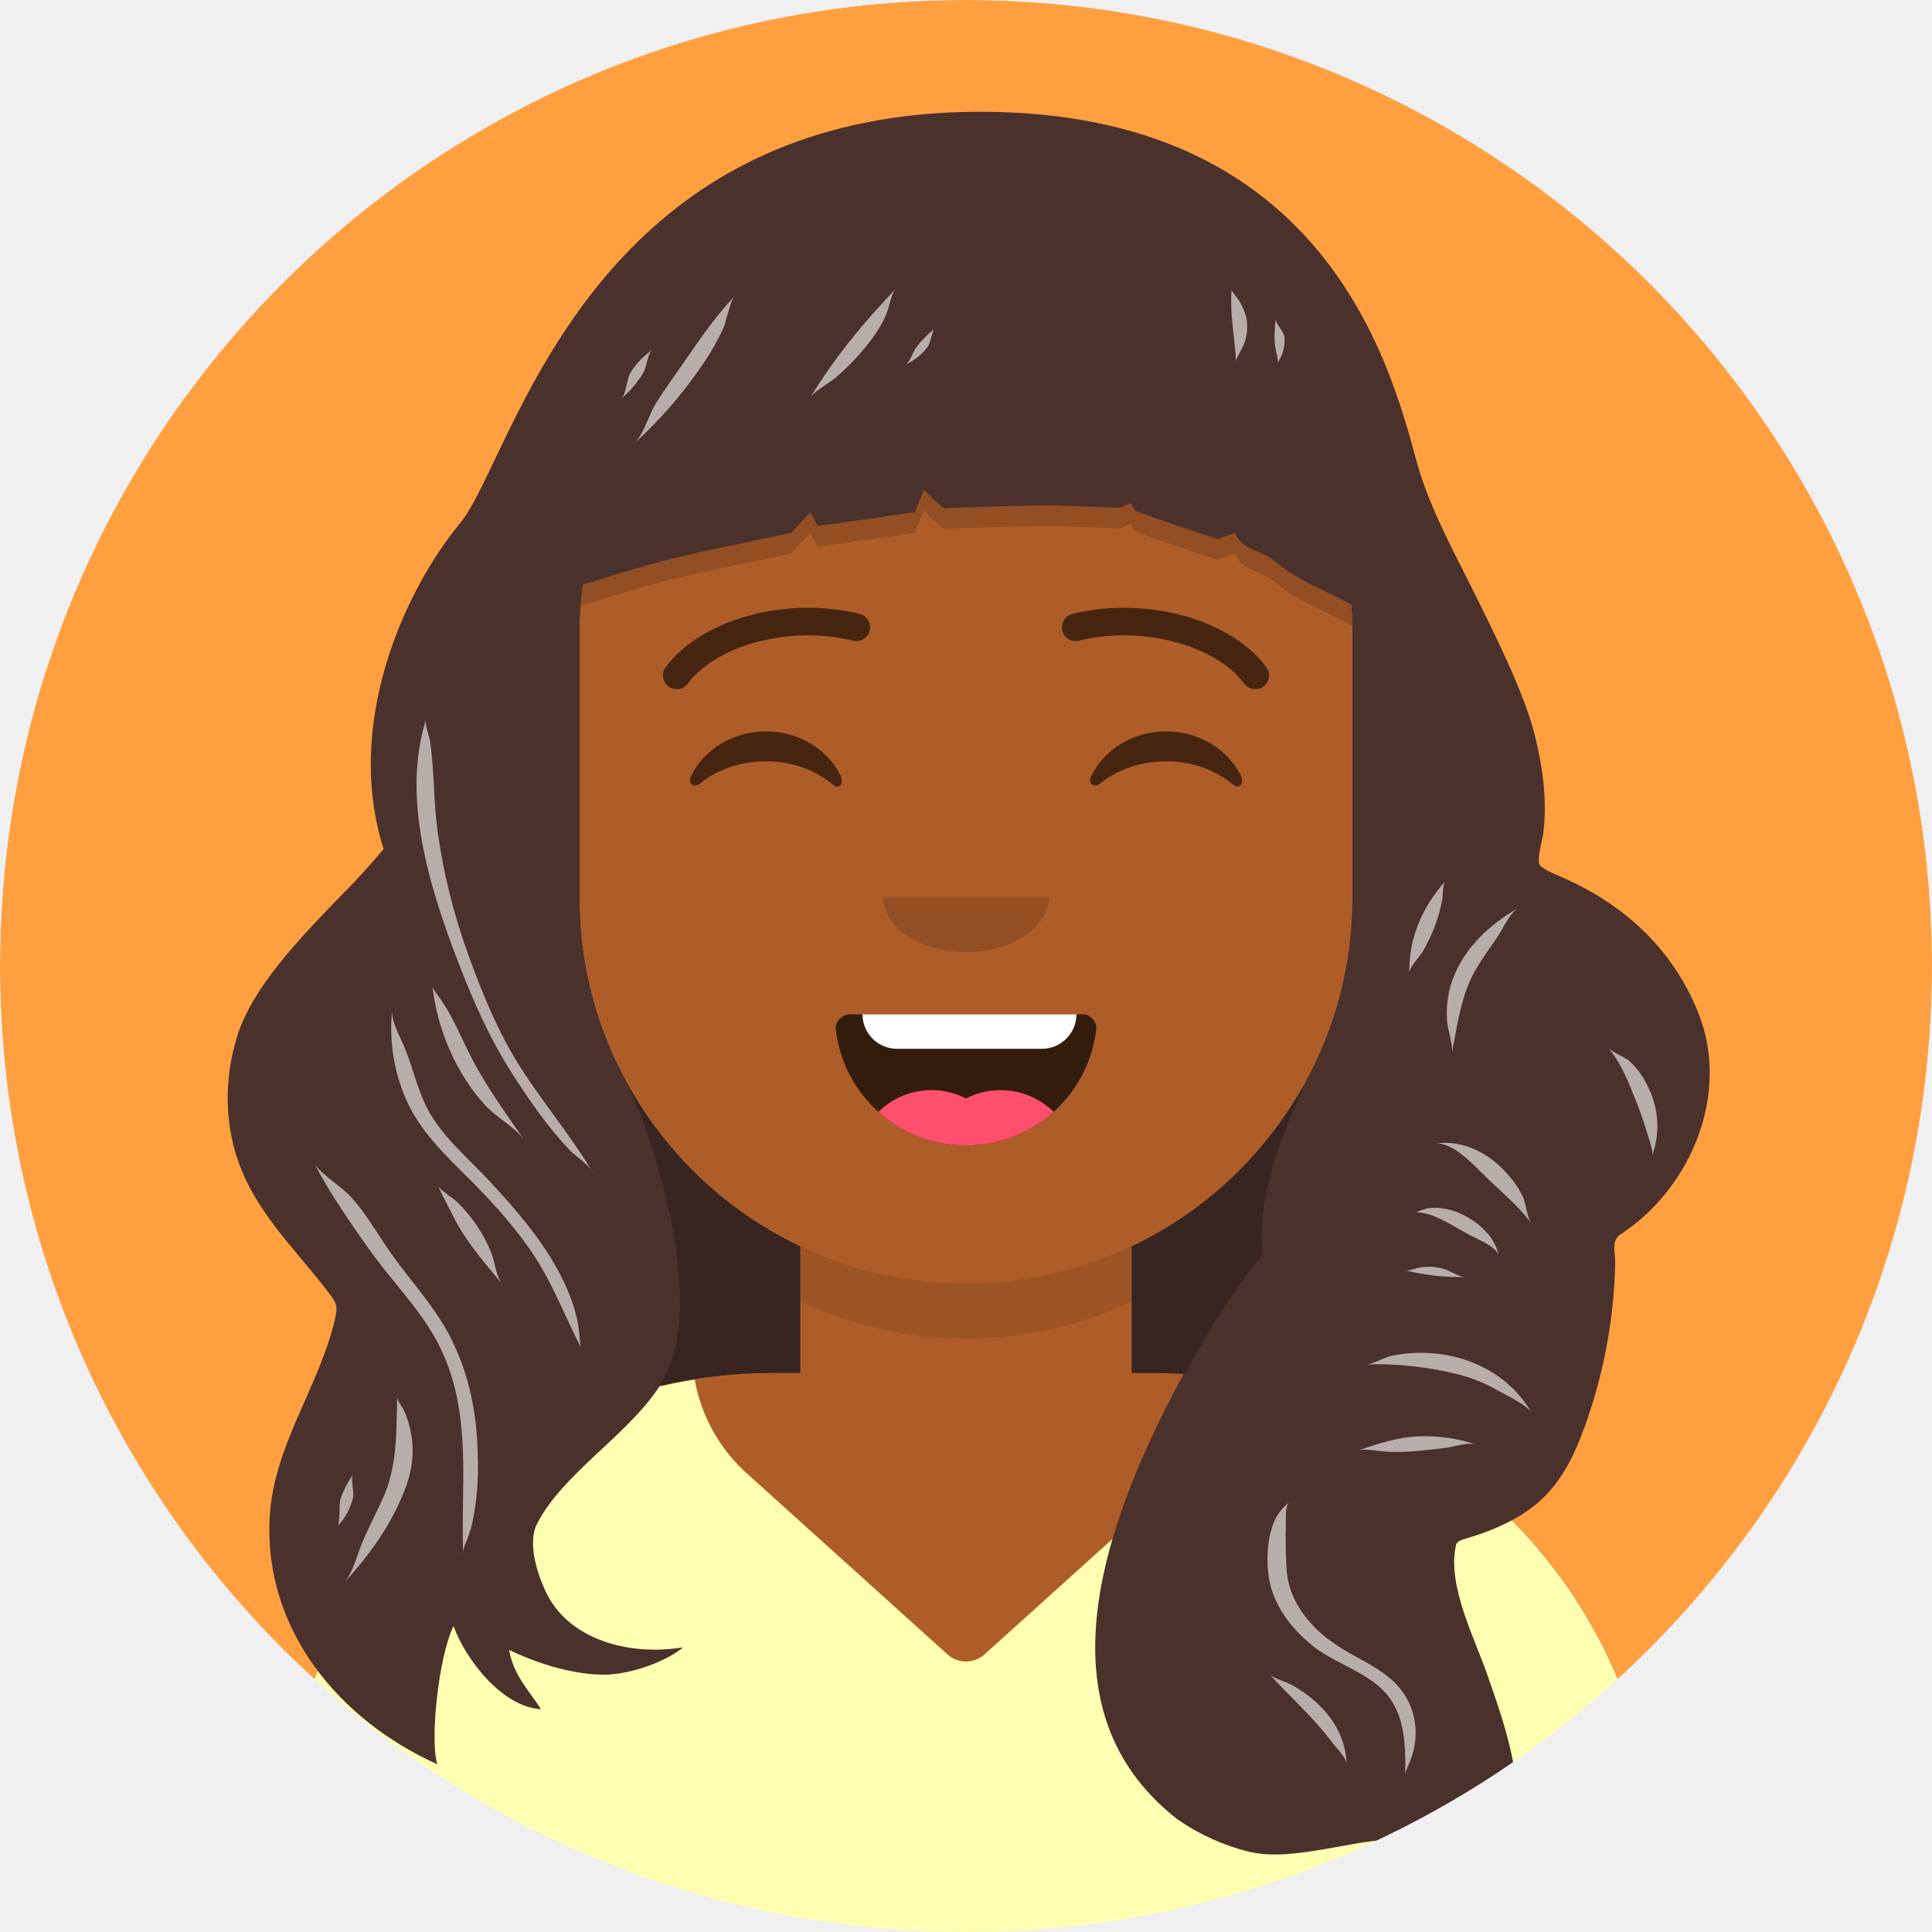
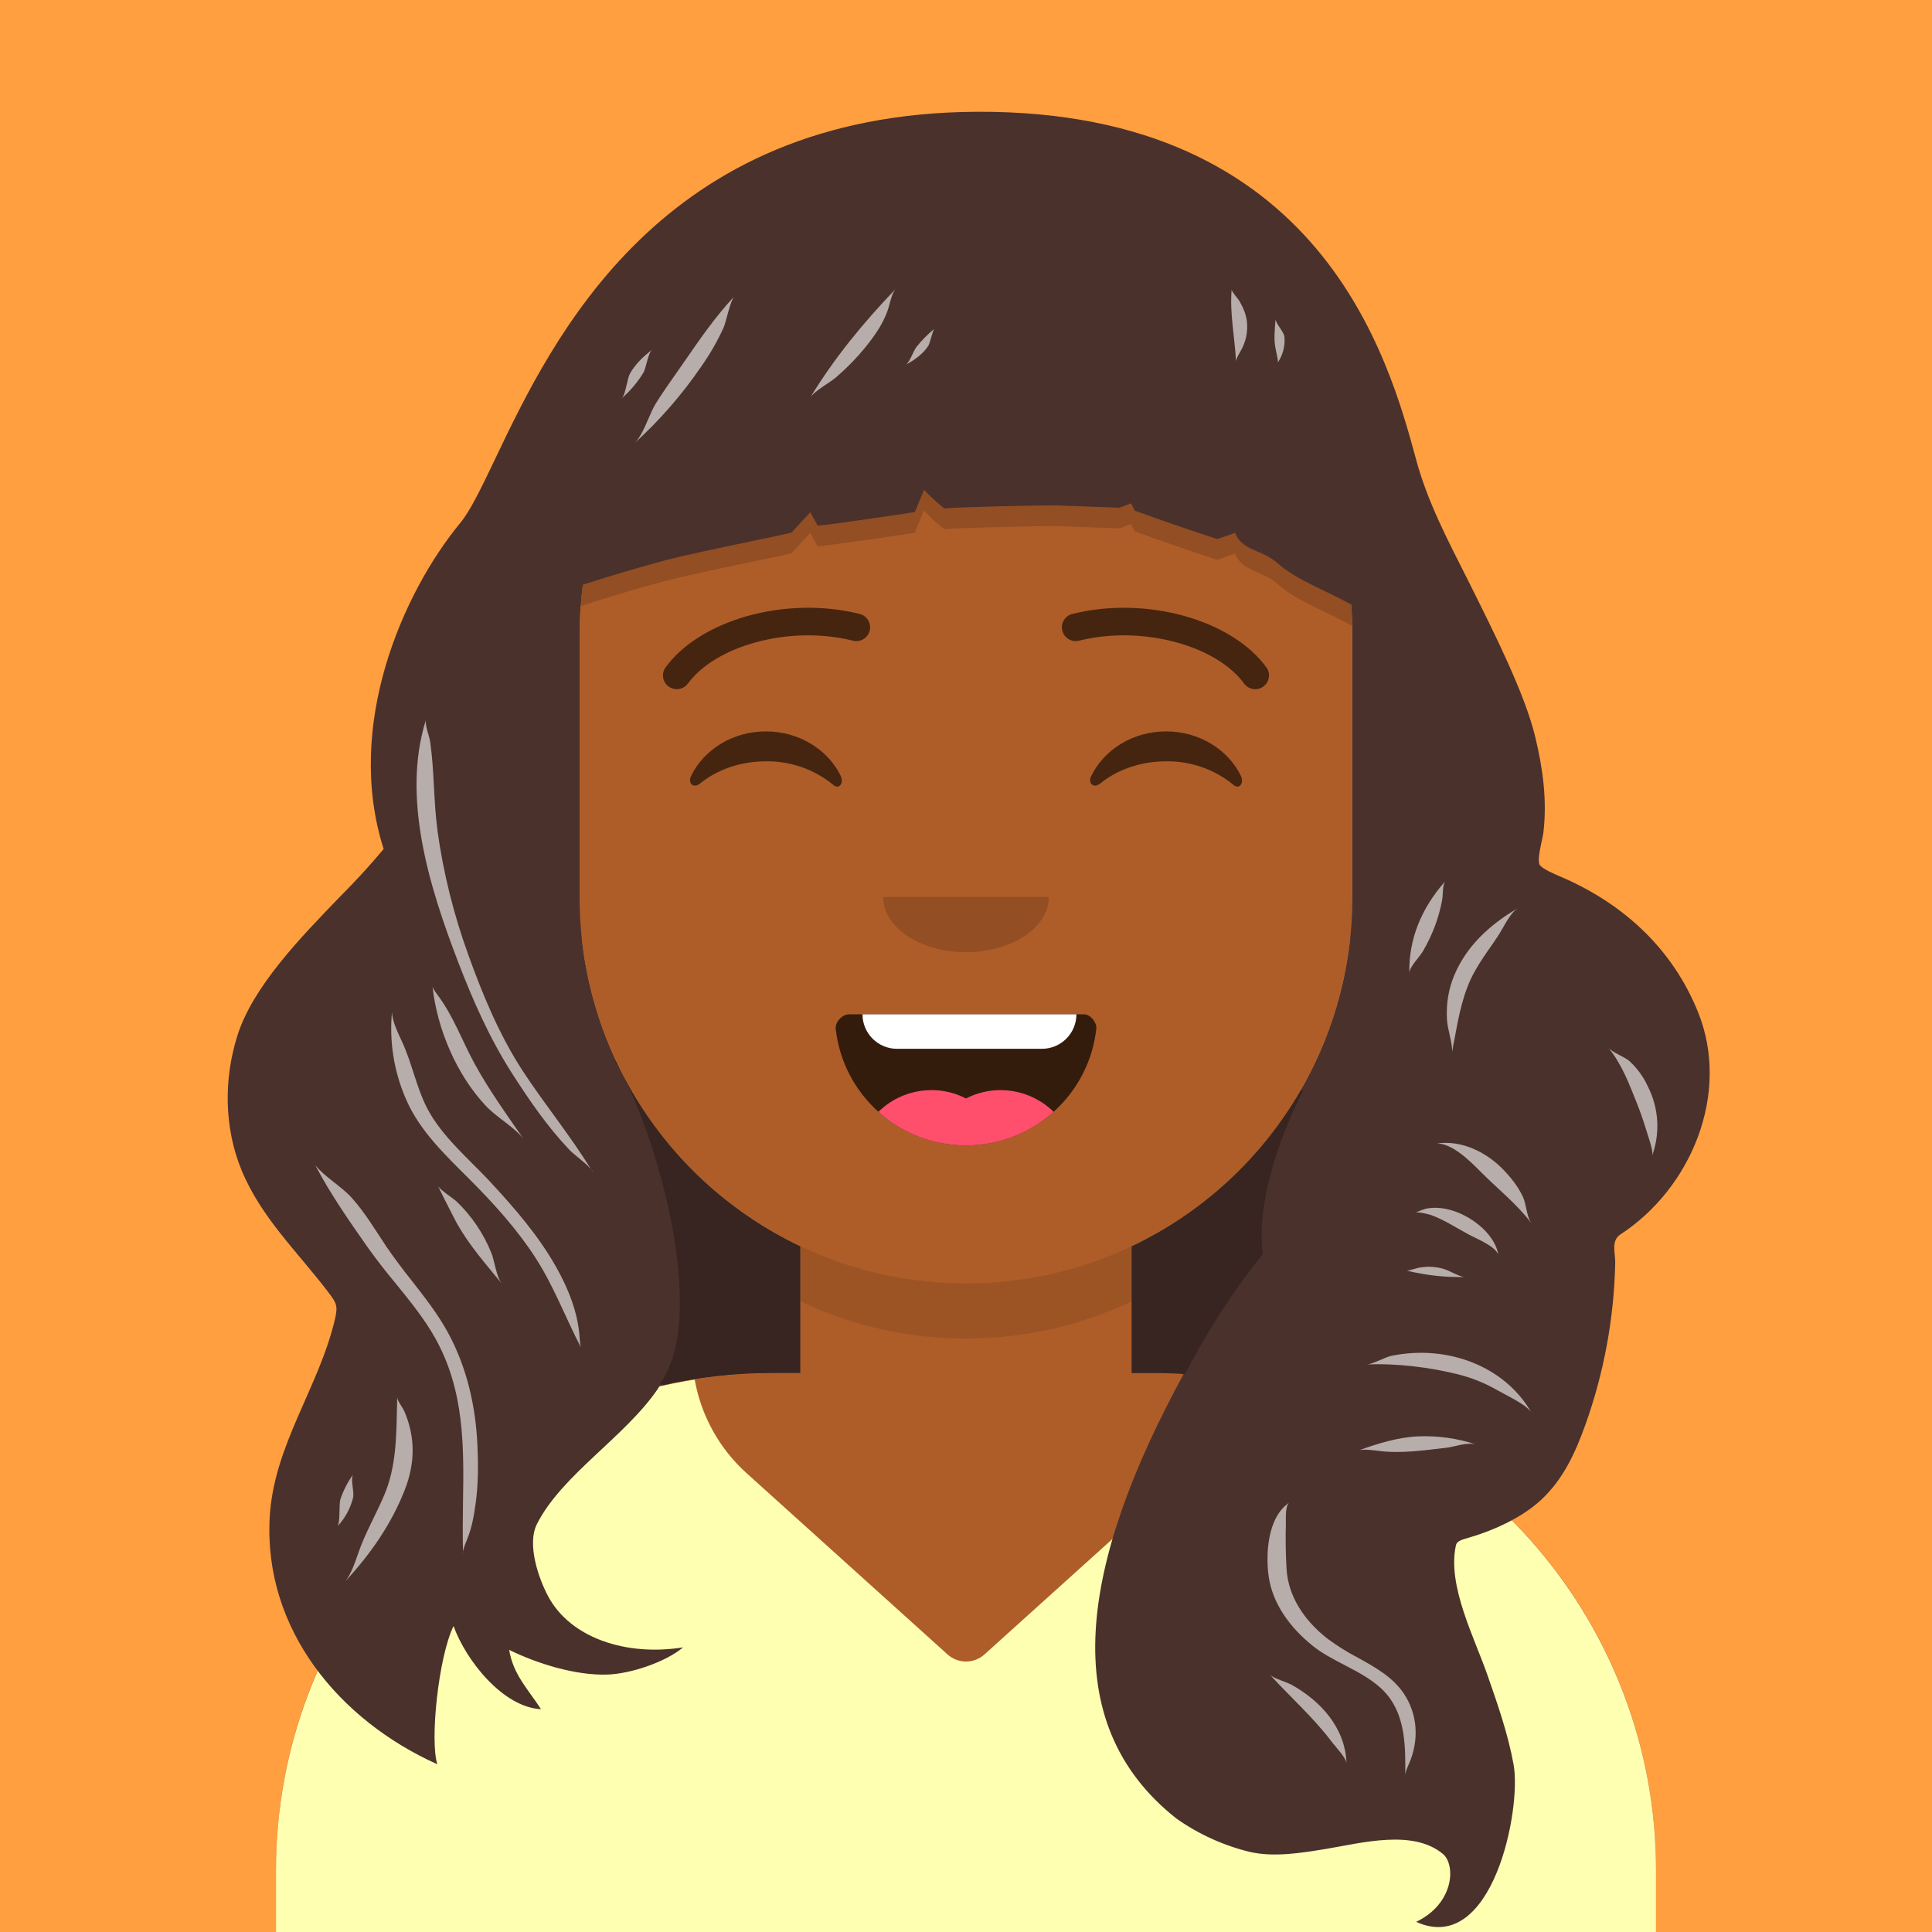
- <svg xmlns="http://www.w3.org/2000/svg" viewBox="0 0 512 512" width="512" height="512">
-   <defs>
-     <clipPath id="fc">
-       <circle cx="256" cy="256" r="256" />
-     </clipPath>
-   </defs>
-   <g clip-path="url(#fc)">
-     <svg viewBox="0 0 280 280" width="512" height="512" preserveAspectRatio="xMidYMid meet">
-       <mask id="viewboxMask">
-         <rect width="280" height="280" rx="0" ry="0" x="0" y="0" fill="#fff" />
-       </mask>
-       <g mask="url(#viewboxMask)">
-         <rect fill="#FF9F40" width="280" height="280" x="0" y="0" />
-         <g transform="translate(8)">
-           <path d="M132 36a56 56 0 0 0-56 56v6.17A12 12 0 0 0 66 110v14a12 12 0 0 0 10.3 11.88 56.04 56.04 0 0 0 31.7 44.73v18.4h-4a72 72 0 0 0-72 72v9h200v-9a72 72 0 0 0-72-72h-4v-18.39a56.04 56.04 0 0 0 31.7-44.73A12 12 0 0 0 198 124v-14a12 12 0 0 0-10-11.83V92a56 56 0 0 0-56-56Z" fill="#ae5d29" />
-           <path d="M108 180.61v8a55.79 55.79 0 0 0 24 5.39c8.59 0 16.73-1.93 24-5.39v-8a55.79 55.79 0 0 1-24 5.39 55.79 55.79 0 0 1-24-5.39Z" fill="#000" fill-opacity=".1" />
-           <g transform="translate(0 170)">
-             <path d="M92.68 29.94A72.02 72.02 0 0 0 32 101.05V110h200v-8.95a72.02 72.02 0 0 0-60.68-71.11 23.87 23.87 0 0 1-7.56 13.6l-29.08 26.23a4 4 0 0 1-5.36 0l-29.08-26.23a23.87 23.87 0 0 1-7.56-13.6Z" fill="#ffffb1" />
-           </g>
-           <g transform="translate(78 134)">
-             <path fill-rule="evenodd" clip-rule="evenodd" d="M35.12 15.13a19 19 0 0 0 37.77-.09c.08-.77-.77-2.04-1.85-2.04H37.1C36 13 35 14.18 35.12 15.13Z" fill="#000" fill-opacity=".7" />
-             <path d="M70 13H39a5 5 0 0 0 5 5h21a5 5 0 0 0 5-5Z" fill="#fff" />
-             <path d="M66.7 27.14A10.96 10.96 0 0 0 54 25.2a10.95 10.95 0 0 0-12.7 1.94A18.93 18.93 0 0 0 54 32c4.88 0 9.33-1.84 12.7-4.86Z" fill="#FF4F6D" />
-           </g>
-           <g transform="translate(104 122)">
-             <path fill-rule="evenodd" clip-rule="evenodd" d="M16 8c0 4.42 5.37 8 12 8s12-3.58 12-8" fill="#000" fill-opacity=".16" />
-           </g>
-           <g transform="translate(76 90)">
-             <path d="M16.16 22.45c1.85-3.8 6-6.45 10.84-6.45 4.81 0 8.96 2.63 10.82 6.4.55 1.13-.24 2.05-1.03 1.37a15.05 15.05 0 0 0-9.8-3.43c-3.73 0-7.12 1.24-9.55 3.23-.9.73-1.82-.01-1.28-1.12ZM74.16 22.45c1.85-3.8 6-6.45 10.84-6.45 4.81 0 8.96 2.63 10.82 6.4.55 1.13-.24 2.05-1.03 1.37a15.05 15.05 0 0 0-9.8-3.43c-3.74 0-7.13 1.24-9.56 3.23-.9.73-1.82-.01-1.28-1.12Z" fill-rule="evenodd" clip-rule="evenodd" fill="#000" fill-opacity=".6" />
-           </g>
-           <g transform="translate(76 82)">
-             <path d="M15.63 17.16c3.92-5.51 14.65-8.6 23.9-6.33a2 2 0 1 0 .95-3.88c-10.74-2.64-23.17.94-28.11 7.9a2 2 0 0 0 3.26 2.3ZM96.37 17.16c-3.91-5.51-14.65-8.6-23.9-6.33a2 2 0 1 1-.95-3.88c10.74-2.64 23.17.94 28.11 7.9a2 2 0 0 1-3.26 2.3Z" fill="#000" fill-opacity=".6" />
-           </g>
-           <g transform="translate(-1)">
-             <path d="M89.4 84.2c-4.88 1.3-9.65 2.78-14.4 4.34-11.13 3.64-6.68-6.1-3-14.04l111.79-9.52c6.02 7.33 24.82 41 7.12 27-3.1-2.45-9.57-4.45-12.66-7.27-2.34-2.12-5.16-1.78-6.28-4.48l-2.55.9a375.12 375.12 0 0 1-11.97-4.12l-.55-1.07-1.67.64-9.12-.33c-2.63-.03-13.73.22-16.28.43 0 0-1.23-.92-2.94-2.68l-1.33 3.22s-11.92 1.8-14.08 1.96l-1.06-1.95-2.74 2.97c-3.9.9-13.84 2.83-18.3 4.01Z" fill="#000" fill-opacity=".16" />
-             <path d="M48.6 123.04c-5.7-17.86 2.75-37.13 11.12-47.27 1.48-1.8 3.06-5.11 5.06-9.3 8.34-17.47 23.9-50.05 69.8-50.27 49.93-.24 59.75 36.02 63.66 50.43 1.64 6.08 4.55 11.59 7.38 17.21 4 8 8.4 16.74 9.9 23.05 1.09 4.54 1.7 9.05 1.17 13.7-.12 1.06-1.08 4.22-.48 4.85.54.57 1.88 1.15 3.1 1.67 9.01 3.9 16.1 10.4 19.8 19.62 4.71 11.72-.99 25.47-11.26 32.17-1.4.9-.74 2.7-.76 4.1a74.22 74.22 0 0 1-4.33 23.5c-1.42 3.94-3.17 7.92-6.53 10.98-2.85 2.58-6.94 4.42-10.86 5.52-1.35.38-1.33.78-1.41 1.17-1.15 5.76 2.7 13.12 4.6 18.56 1.5 4.29 3 8.59 3.8 13 1.18 6.42-3.02 27.82-14.12 22.8 5.52-2.64 5.76-8.26 3.88-9.84-4.34-3.62-11.76-1.59-16.9-.74-3.7.61-7.63 1.25-11.15.43a31.34 31.34 0 0 1-10.6-4.84c-17.65-13.97-13.84-37.04 1.07-64.4l-.55-.03c-1.1-.06-1.67-.1-3-.1h-4v-18.39A56 56 0 0 0 189 130V92c0-1.47-.05-2.94-.16-4.38a68.09 68.09 0 0 0-3.66-1.86c-2.58-1.24-5.24-2.53-6.91-4.05a10.2 10.2 0 0 0-3-1.76c-1.39-.6-2.62-1.14-3.28-2.72l-2.55.9a373.94 373.94 0 0 1-11.97-4.12l-.55-1.07-1.67.64-9.12-.33c-2.63-.03-13.73.22-16.28.43 0 0-1.23-.92-2.94-2.68l-1.33 3.22s-11.92 1.8-14.08 1.96l-1.06-1.95-2.74 2.97c-1.43.33-3.66.8-6.13 1.31-4.3.9-9.34 1.95-12.17 2.7a248.15 248.15 0 0 0-11.93 3.53c-.31 2.38-.47 4.8-.47 7.27v38a56 56 0 0 0 32 50.61V199h-4a72.2 72.2 0 0 0-16.4 1.87c-.1.17-.22.32-.32.5-4.78 6.95-13.87 12.39-17.46 19.5-1.47 2.9.19 7.82 1.66 10.55 3.2 5.9 11.15 8.66 19.52 7.33-2.53 2.12-7.55 3.82-10.95 3.94-4.63.17-10.29-1.62-14.26-3.58.6 3.6 2.68 5.62 4.62 8.6-5.52-.28-10.88-7.06-12.68-12.05-2.2 4.51-3.44 16.64-2.35 20.03-14.14-6.34-25.13-19.44-24.3-35.66.54-10.56 7.15-18.9 9.48-28.9.46-1.96.14-2.38-1.05-3.94l-.05-.07c-4.38-5.73-9.62-10.69-12.43-17.48-2.54-6.13-2.63-13.18-.64-19.5 2.21-7.08 9.06-14.16 14.84-20.14a105.5 105.5 0 0 0 6.37-6.95Z" fill="#4a312c" />
-             <path d="m164.5 199.2.26-.06s4.44-9.02 11.25-17.38c-1.33-10.43 5.86-23.71 5.86-23.71l-.35-.08A56.25 56.25 0 0 1 157 180.62V199h4c1.32 0 1.88.04 3 .1l.54.04-.04.07ZM82.27 153.74l-.14.06c6.02 9.99 13.63 36.95 6.55 46.66l.25.34A72.25 72.25 0 0 1 105 199h4v-18.39a56.23 56.23 0 0 1-26.73-26.87Z" fill="#000" fill-opacity=".24" />
-             <g fill="#fff" fill-opacity=".6">
-               <path d="M118.38 50.37c1.51-1.85 2.89-3.83 3.5-6.16.23-.87.47-1.77.89-2.3-4.76 4.99-8.8 9.91-12.3 15.63.77-1.02 2.73-2.02 3.76-2.91a34.94 34.94 0 0 0 4.15-4.25ZM171.5 41.98c-.3 3.5.47 6.94.63 10.4 0-.34.34-.92.65-1.47a6.98 6.98 0 0 0 .92-4.42c-.14-1-.55-1.95-1.07-2.85-.2-.36-1.12-1.33-1.12-1.66ZM56.4 120.38a88.61 88.61 0 0 0 4.47 18c2.06 5.72 4.42 11.46 7.8 16.69 3.17 4.87 6.93 9.42 9.96 14.36-.46-.55-1.22-1.17-1.9-1.73-.49-.4-.94-.76-1.2-1.05-3.23-3.4-5.82-7.2-8.29-11.04-3.25-5.07-5.69-10.58-7.8-16.08-4.14-10.78-8.3-23.85-4.7-35.24-.2.77.5 2.43.6 3.2.62 4.27.48 8.6 1.07 12.88ZM54.77 104.2a.76.76 0 0 0-.02.09l.02-.09ZM78.63 169.43c.5.58.35.56 0 0ZM68.86 165.04c-2.46-3.54-5.05-7.16-7.09-10.9-1.78-3.27-3.05-6.85-5.29-9.85-.32-.44-.72-.97-.8-1.32.68 6.15 3.45 12.74 7.73 17.3 1.56 1.67 4.09 3.04 5.45 4.77ZM64.08 171.32c3.55 3.82 6.94 7.76 9.45 12.18 1.75 3.07 3.22 6.64 3.46 10.21.04.53.08 1.2.2 1.57-2.22-4.29-3.91-8.83-6.55-12.94-2.6-4.05-5.95-7.78-9.44-11.28-3.7-3.7-7.41-7.18-9.4-11.85a25.53 25.53 0 0 1-1.99-12.55c.02 1.24.76 2.82 1.44 4.28 1.47 3.14 2.07 6.6 3.67 9.7 2.13 4.08 5.96 7.24 9.17 10.68ZM59.23 174.18c-.5-.49-2.41-1.69-2.75-2.3l-.03-.06.03.06c.7 1.5 1.48 2.95 2.22 4.43 1.53 3.08 3.71 5.71 5.93 8.4l1.08 1.3c-.8-1.02-1.02-3.29-1.53-4.5a21.43 21.43 0 0 0-4.95-7.33ZM48.9 180.53a83.67 83.67 0 0 0 3.73 5.02c1.9 2.43 3.8 4.86 5.25 7.5 2.83 5.2 4.07 10.81 4.32 16.55.12 2.7.12 5.46-.25 8.16-.24 1.77-.54 3.6-1.22 5.25-.25.6-.54 1.32-.63 1.84-.06-2.32-.03-4.64 0-6.95.13-8.2.25-16.3-4.02-23.96-1.58-2.83-3.68-5.4-5.78-7.99a90.37 90.37 0 0 1-3.9-5.02c-2.78-3.96-5.5-7.85-7.72-12.08 1.36 1.72 3.8 3.07 5.32 4.77 1.9 2.13 3.35 4.58 4.9 6.9Z" />
-               <path d="M60.1 224.85c-.08.53.01.4 0 0ZM50.54 204l.02-1.5c0 .5.82 1.51 1.04 2.03 1.61 3.75 1.57 7.5.09 11.32-1.9 4.9-4.88 9.25-8.62 13.3.83-1.09 1.35-2.6 1.85-4.06 1.01-2.94 2.6-5.62 3.8-8.49 1.68-4.01 1.73-8.32 1.81-12.6ZM41.92 221.2a9.46 9.46 0 0 0 2.25-4.13c.2-.9-.41-2.68 0-3.38a13.66 13.66 0 0 0-1.85 3.64c-.2.69 0 3.32-.4 3.87ZM84.86 64.32a63.3 63.3 0 0 0 9.77-11.2 34.6 34.6 0 0 0 3.22-5.6c.13-.28.3-.87.48-1.54.3-1.09.65-2.4 1.04-2.97-2.7 2.9-4.84 6-7.03 9.17-1.45 2.12-2.99 4.18-4.34 6.37-.36.58-.68 1.35-1.03 2.14-.59 1.37-1.22 2.83-2.1 3.63ZM83.84 55.69c.14-.62.27-1.22.47-1.57.75-1.32 1.9-2.45 3.18-3.41-.35.3-.58 1.16-.79 1.95-.15.54-.28 1.05-.44 1.33a15.8 15.8 0 0 1-3.17 3.75c.36-.35.56-1.22.74-2.04ZM83.07 57.75l.03-.02-.03.02ZM203.8 150.6c.6-3.33 1.25-6.84 2.94-9.84.76-1.36 1.68-2.68 2.6-3.98.48-.7.94-1.38 1.35-2.11.66-1.16 1.46-2.56 2.26-3.03-4.16 2.43-7.42 5.54-9.16 9.64-.88 2.07-1.2 4.2-1.09 6.39.08 1.57.76 3.24.77 4.77.08-.62.2-1.23.32-1.85ZM202 130.48a22.88 22.88 0 0 1-1 3.63 25.14 25.14 0 0 1-1.77 3.74c-.43.75-1.98 2.32-1.98 3.15-.09-4.9 1.73-9.33 5.17-13.25-.38.65-.28 2.03-.42 2.74ZM201.2 165.72c2.28-.03 4.82 2.52 6.51 4.22 2.42 2.43 5.14 4.56 7.2 7.31l.06.07-.05-.07c-.68-.96-.7-2.74-1.23-3.85-.72-1.5-1.82-2.9-3.06-4.13-2.32-2.29-5.77-4.07-9.42-3.55ZM200.42 176.1c-.18-.06-1.78-.52-2.28-.35.59-.26 1.3-.57 1.93-.65 4.28-.57 9.5 3.14 10.07 6.72-.48-1.23-3.03-2.24-4.18-2.85-1.82-.97-3.56-2.14-5.54-2.87ZM198.14 175.75l-.06.03.03-.02h.03ZM202.23 183.9a7.6 7.6 0 0 0-3.79-.13c-.47.13-1.44.42-1.56.39 2.82.66 5.47.98 8.4.91-.44 0-1.16-.34-1.84-.66-.47-.22-.9-.43-1.21-.5ZM191.01 197.76c-.13 0-.13.01 0 0ZM191.01 197.76c4.26-.22 9.25.4 13.3 1.42a22.3 22.3 0 0 1 5.7 2.3c1.4.81 3.93 1.93 4.87 3.13-3.74-6.44-11.85-9.79-20.16-8.13-1.06.22-2.67 1.2-3.7 1.29ZM192.76 210.27c3.23.42 6.55-.07 9.77-.44 1.38-.15 3.03-.86 4.38-.49a23.55 23.55 0 0 0-8.4-1.17c-2.93.13-5.9 1.06-8.59 2.03.68-.2 1.81-.06 2.84.07ZM179.36 220.67c-.06 2.23-.04 4.52.1 6.74.25 3.97 2.55 7.44 5.93 10.08a32.36 32.36 0 0 0 4.34 2.72c2.51 1.39 5 2.76 6.63 5.1 2.15 3.1 2.33 6.96.82 10.36-.25.56-.51 1.16-.52 1.58v-.05c.03-3.87.07-8.36-2.64-11.6-1.59-1.9-3.87-3.1-6.16-4.29-1.63-.85-3.28-1.7-4.67-2.83-3.27-2.64-5.76-6.1-6.32-9.98-.45-3.13-.23-8.58 2.98-10.73-.6.45-.48 2.35-.5 2.9ZM179.9 217.74a.43.43 0 0 0-.04.03l.05-.03ZM177 242.67l.08.08a.69.69 0 0 1-.07-.08ZM188.15 255.52c-.2-5.11-3.7-8.96-7.94-11.34-.6-.34-2.6-.93-3.13-1.43 2.96 3.24 6.32 6.21 8.96 9.73.46.6 2.06 2.3 2.11 3.04ZM188.15 255.55v-.03.03ZM229.17 153.8a11.45 11.45 0 0 1 2.67 3.7 12.62 12.62 0 0 1 .6 10c.14-.52-.15-1.47-.38-2.22-.55-1.76-1.07-3.5-1.76-5.22-1.18-2.91-2.14-5.64-4.18-8.2.54.67 2.32 1.3 3.05 1.93ZM179.15 48.8a5.72 5.72 0 0 1-.97 3.75c.09-.2-.12-1.1-.28-1.84-.34-1.47-.14-2.96-.04-4.47 0 .64 1.18 1.77 1.29 2.57ZM127.57 50.07c-.73 1.16-2 2.11-3.3 2.78.58-.33 1.1-2 1.54-2.55.73-.94 1.63-1.84 2.58-2.63-.21.22-.61 2.05-.83 2.4Z" />
-             </g>
-           </g>
-           <g transform="translate(49 72)" />
-           <g transform="translate(62 42)" />
+ <svg xmlns="http://www.w3.org/2000/svg" viewBox="0 0 280 280" width="512" height="512" preserveAspectRatio="xMidYMid meet">
+   <mask id="viewboxMask">
+     <rect width="280" height="280" rx="0" ry="0" x="0" y="0" fill="#fff" />
+   </mask>
+   <g mask="url(#viewboxMask)">
+     <rect fill="#FF9F40" width="280" height="280" x="0" y="0" />
+     <g transform="translate(8)">
+       <path d="M132 36a56 56 0 0 0-56 56v6.17A12 12 0 0 0 66 110v14a12 12 0 0 0 10.3 11.88 56.04 56.04 0 0 0 31.7 44.73v18.4h-4a72 72 0 0 0-72 72v9h200v-9a72 72 0 0 0-72-72h-4v-18.39a56.04 56.04 0 0 0 31.7-44.73A12 12 0 0 0 198 124v-14a12 12 0 0 0-10-11.83V92a56 56 0 0 0-56-56Z" fill="#ae5d29" />
+       <path d="M108 180.61v8a55.79 55.79 0 0 0 24 5.39c8.59 0 16.73-1.93 24-5.39v-8a55.79 55.79 0 0 1-24 5.39 55.79 55.79 0 0 1-24-5.39Z" fill="#000" fill-opacity=".1" />
+       <g transform="translate(0 170)">
+         <path d="M92.68 29.94A72.02 72.02 0 0 0 32 101.05V110h200v-8.95a72.02 72.02 0 0 0-60.68-71.11 23.87 23.87 0 0 1-7.56 13.6l-29.08 26.23a4 4 0 0 1-5.36 0l-29.08-26.23a23.87 23.87 0 0 1-7.56-13.6Z" fill="#ffffb1" />
+       </g>
+       <g transform="translate(78 134)">
+         <path fill-rule="evenodd" clip-rule="evenodd" d="M35.12 15.13a19 19 0 0 0 37.77-.09c.08-.77-.77-2.04-1.85-2.04H37.1C36 13 35 14.18 35.12 15.13Z" fill="#000" fill-opacity=".7" />
+         <path d="M70 13H39a5 5 0 0 0 5 5h21a5 5 0 0 0 5-5Z" fill="#fff" />
+         <path d="M66.7 27.14A10.96 10.96 0 0 0 54 25.2a10.95 10.95 0 0 0-12.7 1.94A18.93 18.93 0 0 0 54 32c4.88 0 9.33-1.84 12.7-4.86Z" fill="#FF4F6D" />
+       </g>
+       <g transform="translate(104 122)">
+         <path fill-rule="evenodd" clip-rule="evenodd" d="M16 8c0 4.42 5.37 8 12 8s12-3.58 12-8" fill="#000" fill-opacity=".16" />
+       </g>
+       <g transform="translate(76 90)">
+         <path d="M16.16 22.45c1.85-3.8 6-6.45 10.84-6.45 4.81 0 8.96 2.63 10.82 6.4.55 1.13-.24 2.05-1.03 1.37a15.05 15.05 0 0 0-9.8-3.43c-3.73 0-7.12 1.24-9.55 3.23-.9.73-1.82-.01-1.28-1.12ZM74.16 22.45c1.85-3.8 6-6.45 10.84-6.45 4.81 0 8.96 2.63 10.82 6.4.55 1.13-.24 2.05-1.03 1.37a15.05 15.05 0 0 0-9.8-3.43c-3.74 0-7.13 1.24-9.56 3.23-.9.73-1.82-.01-1.28-1.12Z" fill-rule="evenodd" clip-rule="evenodd" fill="#000" fill-opacity=".6" />
+       </g>
+       <g transform="translate(76 82)">
+         <path d="M15.63 17.16c3.92-5.51 14.65-8.6 23.9-6.33a2 2 0 1 0 .95-3.88c-10.74-2.64-23.17.94-28.11 7.9a2 2 0 0 0 3.26 2.3ZM96.37 17.16c-3.91-5.51-14.65-8.6-23.9-6.33a2 2 0 1 1-.95-3.88c10.74-2.64 23.17.94 28.11 7.9a2 2 0 0 1-3.26 2.3Z" fill="#000" fill-opacity=".6" />
+       </g>
+       <g transform="translate(-1)">
+         <path d="M89.4 84.2c-4.88 1.3-9.65 2.78-14.4 4.34-11.13 3.64-6.68-6.1-3-14.04l111.79-9.52c6.02 7.33 24.82 41 7.12 27-3.1-2.45-9.57-4.45-12.66-7.27-2.34-2.12-5.16-1.78-6.28-4.48l-2.55.9a375.12 375.12 0 0 1-11.97-4.12l-.55-1.07-1.67.64-9.12-.33c-2.63-.03-13.73.22-16.28.43 0 0-1.23-.92-2.94-2.68l-1.33 3.22s-11.92 1.8-14.08 1.96l-1.06-1.95-2.74 2.97c-3.9.9-13.84 2.83-18.3 4.01Z" fill="#000" fill-opacity=".16" />
+         <path d="M48.6 123.04c-5.7-17.86 2.75-37.13 11.12-47.27 1.48-1.8 3.06-5.11 5.06-9.3 8.34-17.47 23.9-50.05 69.8-50.27 49.93-.24 59.75 36.02 63.66 50.43 1.64 6.08 4.55 11.59 7.38 17.21 4 8 8.4 16.74 9.9 23.05 1.09 4.54 1.7 9.05 1.17 13.7-.12 1.06-1.08 4.22-.48 4.85.54.57 1.88 1.15 3.1 1.67 9.01 3.9 16.1 10.4 19.8 19.62 4.71 11.72-.99 25.47-11.26 32.17-1.4.9-.74 2.7-.76 4.1a74.22 74.22 0 0 1-4.33 23.5c-1.42 3.94-3.17 7.92-6.53 10.98-2.85 2.58-6.94 4.42-10.86 5.52-1.35.38-1.33.78-1.41 1.17-1.15 5.76 2.7 13.12 4.6 18.56 1.5 4.29 3 8.59 3.8 13 1.18 6.42-3.02 27.82-14.12 22.8 5.52-2.64 5.76-8.26 3.88-9.84-4.34-3.62-11.76-1.59-16.9-.74-3.7.61-7.63 1.25-11.15.43a31.34 31.34 0 0 1-10.6-4.84c-17.65-13.97-13.84-37.04 1.07-64.4l-.55-.03c-1.1-.06-1.67-.1-3-.1h-4v-18.39A56 56 0 0 0 189 130V92c0-1.47-.05-2.94-.16-4.38a68.09 68.09 0 0 0-3.66-1.86c-2.58-1.24-5.24-2.53-6.91-4.05a10.2 10.2 0 0 0-3-1.76c-1.39-.6-2.62-1.14-3.28-2.72l-2.55.9a373.94 373.94 0 0 1-11.97-4.12l-.55-1.07-1.67.64-9.12-.33c-2.63-.03-13.73.22-16.28.43 0 0-1.23-.92-2.94-2.68l-1.33 3.22s-11.92 1.8-14.08 1.96l-1.06-1.95-2.74 2.97c-1.43.33-3.66.8-6.13 1.31-4.3.9-9.34 1.95-12.17 2.7a248.15 248.15 0 0 0-11.93 3.53c-.31 2.38-.47 4.8-.47 7.27v38a56 56 0 0 0 32 50.61V199h-4a72.2 72.2 0 0 0-16.4 1.87c-.1.17-.22.32-.32.5-4.78 6.95-13.87 12.39-17.46 19.5-1.47 2.9.19 7.82 1.66 10.55 3.2 5.9 11.15 8.66 19.52 7.33-2.53 2.12-7.55 3.82-10.95 3.94-4.63.17-10.29-1.62-14.26-3.58.6 3.6 2.68 5.62 4.62 8.6-5.52-.28-10.88-7.06-12.68-12.05-2.2 4.51-3.44 16.64-2.35 20.03-14.14-6.34-25.13-19.44-24.3-35.66.54-10.56 7.15-18.9 9.48-28.9.46-1.96.14-2.38-1.05-3.94l-.05-.07c-4.38-5.73-9.62-10.69-12.43-17.48-2.54-6.13-2.63-13.18-.64-19.5 2.21-7.08 9.06-14.16 14.84-20.14a105.5 105.5 0 0 0 6.37-6.95Z" fill="#4a312c" />
+         <path d="m164.5 199.2.26-.06s4.44-9.02 11.25-17.38c-1.33-10.43 5.86-23.71 5.86-23.71l-.35-.08A56.25 56.25 0 0 1 157 180.62V199h4c1.32 0 1.88.04 3 .1l.54.04-.04.07ZM82.27 153.74l-.14.06c6.02 9.99 13.63 36.95 6.55 46.66l.25.34A72.25 72.25 0 0 1 105 199h4v-18.39a56.23 56.23 0 0 1-26.73-26.87Z" fill="#000" fill-opacity=".24" />
+         <g fill="#fff" fill-opacity=".6">
+           <path d="M118.38 50.37c1.51-1.85 2.89-3.83 3.5-6.16.23-.87.47-1.77.89-2.3-4.76 4.99-8.8 9.91-12.3 15.63.77-1.02 2.73-2.02 3.76-2.91a34.94 34.94 0 0 0 4.15-4.25ZM171.5 41.98c-.3 3.5.47 6.94.63 10.4 0-.34.34-.92.65-1.47a6.98 6.98 0 0 0 .92-4.42c-.14-1-.55-1.95-1.07-2.85-.2-.36-1.12-1.33-1.12-1.66ZM56.4 120.38a88.61 88.61 0 0 0 4.47 18c2.06 5.72 4.42 11.46 7.8 16.69 3.17 4.87 6.93 9.42 9.96 14.36-.46-.55-1.22-1.17-1.9-1.73-.49-.4-.94-.76-1.2-1.05-3.23-3.4-5.82-7.2-8.29-11.04-3.25-5.07-5.69-10.58-7.8-16.08-4.14-10.78-8.3-23.85-4.7-35.24-.2.77.5 2.43.6 3.2.62 4.27.48 8.6 1.07 12.88ZM54.77 104.2a.76.76 0 0 0-.02.09l.02-.09ZM78.63 169.43c.5.58.35.56 0 0ZM68.86 165.04c-2.46-3.54-5.05-7.16-7.09-10.9-1.78-3.27-3.05-6.85-5.29-9.85-.32-.44-.72-.97-.8-1.32.68 6.15 3.45 12.74 7.73 17.3 1.56 1.67 4.09 3.04 5.45 4.77ZM64.08 171.32c3.55 3.82 6.94 7.76 9.45 12.18 1.75 3.07 3.22 6.64 3.46 10.21.04.53.08 1.2.2 1.57-2.22-4.29-3.91-8.83-6.55-12.94-2.6-4.05-5.95-7.78-9.44-11.28-3.7-3.7-7.41-7.18-9.4-11.85a25.53 25.53 0 0 1-1.99-12.55c.02 1.24.76 2.82 1.44 4.28 1.47 3.14 2.07 6.6 3.67 9.7 2.13 4.08 5.96 7.24 9.17 10.68ZM59.23 174.18c-.5-.49-2.41-1.69-2.75-2.3l-.03-.06.03.06c.7 1.5 1.48 2.95 2.22 4.43 1.53 3.08 3.71 5.71 5.93 8.4l1.08 1.3c-.8-1.02-1.02-3.29-1.53-4.5a21.43 21.43 0 0 0-4.95-7.33ZM48.9 180.53a83.67 83.67 0 0 0 3.73 5.02c1.9 2.43 3.8 4.86 5.25 7.5 2.83 5.2 4.07 10.81 4.32 16.55.12 2.7.12 5.46-.25 8.16-.24 1.77-.54 3.6-1.22 5.25-.25.6-.54 1.32-.63 1.84-.06-2.32-.03-4.64 0-6.95.13-8.2.25-16.3-4.02-23.96-1.58-2.83-3.68-5.4-5.78-7.99a90.37 90.37 0 0 1-3.9-5.02c-2.78-3.96-5.5-7.85-7.72-12.08 1.36 1.72 3.8 3.07 5.32 4.77 1.9 2.13 3.35 4.58 4.9 6.9Z" />
+           <path d="M60.1 224.85c-.08.53.01.4 0 0ZM50.54 204l.02-1.5c0 .5.82 1.51 1.04 2.03 1.61 3.75 1.57 7.5.09 11.32-1.9 4.9-4.88 9.25-8.62 13.3.83-1.09 1.35-2.6 1.85-4.06 1.01-2.94 2.6-5.62 3.8-8.49 1.68-4.01 1.73-8.32 1.81-12.6ZM41.92 221.2a9.46 9.46 0 0 0 2.25-4.13c.2-.9-.41-2.68 0-3.38a13.66 13.66 0 0 0-1.85 3.64c-.2.69 0 3.32-.4 3.87ZM84.86 64.32a63.3 63.3 0 0 0 9.77-11.2 34.6 34.6 0 0 0 3.22-5.6c.13-.28.3-.87.48-1.54.3-1.09.65-2.4 1.04-2.97-2.7 2.9-4.84 6-7.03 9.17-1.45 2.12-2.99 4.18-4.34 6.37-.36.58-.68 1.35-1.03 2.14-.59 1.37-1.22 2.83-2.1 3.63ZM83.84 55.69c.14-.62.27-1.22.47-1.57.75-1.32 1.9-2.45 3.18-3.41-.35.3-.58 1.16-.79 1.95-.15.54-.28 1.05-.44 1.33a15.8 15.8 0 0 1-3.17 3.75c.36-.35.56-1.22.74-2.04ZM83.07 57.75l.03-.02-.03.02ZM203.8 150.6c.6-3.33 1.25-6.84 2.94-9.84.76-1.36 1.68-2.68 2.6-3.98.48-.7.94-1.38 1.35-2.11.66-1.16 1.46-2.56 2.26-3.03-4.16 2.43-7.42 5.54-9.16 9.64-.88 2.07-1.2 4.2-1.09 6.39.08 1.57.76 3.24.77 4.77.08-.62.2-1.23.32-1.85ZM202 130.48a22.88 22.88 0 0 1-1 3.63 25.14 25.14 0 0 1-1.77 3.74c-.43.75-1.98 2.32-1.98 3.15-.09-4.9 1.73-9.33 5.17-13.25-.38.65-.28 2.03-.42 2.74ZM201.2 165.72c2.28-.03 4.82 2.52 6.51 4.22 2.42 2.43 5.14 4.56 7.2 7.31l.06.07-.05-.07c-.68-.96-.7-2.74-1.23-3.85-.72-1.5-1.82-2.9-3.06-4.13-2.32-2.29-5.77-4.07-9.42-3.55ZM200.42 176.1c-.18-.06-1.78-.52-2.28-.35.59-.26 1.3-.57 1.93-.65 4.28-.57 9.5 3.14 10.07 6.72-.48-1.23-3.03-2.24-4.18-2.85-1.82-.97-3.56-2.14-5.54-2.87ZM198.14 175.75l-.06.03.03-.02h.03ZM202.23 183.9a7.6 7.6 0 0 0-3.79-.13c-.47.13-1.44.42-1.56.39 2.82.66 5.47.98 8.4.91-.44 0-1.16-.34-1.84-.66-.47-.22-.9-.43-1.21-.5ZM191.01 197.76c-.13 0-.13.01 0 0ZM191.01 197.76c4.26-.22 9.25.4 13.3 1.42a22.3 22.3 0 0 1 5.7 2.3c1.4.81 3.93 1.93 4.87 3.13-3.74-6.44-11.85-9.79-20.16-8.13-1.06.22-2.67 1.2-3.7 1.29ZM192.76 210.27c3.23.42 6.55-.07 9.77-.44 1.38-.15 3.03-.86 4.38-.49a23.55 23.55 0 0 0-8.4-1.17c-2.93.13-5.9 1.06-8.59 2.03.68-.2 1.81-.06 2.84.07ZM179.36 220.67c-.06 2.23-.04 4.52.1 6.74.25 3.97 2.55 7.44 5.93 10.08a32.36 32.36 0 0 0 4.34 2.72c2.51 1.39 5 2.76 6.63 5.1 2.15 3.1 2.33 6.96.82 10.36-.25.56-.51 1.16-.52 1.58v-.05c.03-3.87.07-8.36-2.64-11.6-1.59-1.9-3.87-3.1-6.16-4.29-1.63-.85-3.28-1.7-4.67-2.83-3.27-2.64-5.76-6.1-6.32-9.98-.45-3.13-.23-8.58 2.98-10.73-.6.45-.48 2.35-.5 2.9ZM179.9 217.74a.43.43 0 0 0-.04.03l.05-.03ZM177 242.67l.08.08a.69.69 0 0 1-.07-.08ZM188.15 255.52c-.2-5.11-3.7-8.96-7.94-11.34-.6-.34-2.6-.93-3.13-1.43 2.96 3.24 6.32 6.21 8.96 9.73.46.6 2.06 2.3 2.11 3.04ZM188.15 255.55v-.03.03ZM229.17 153.8a11.45 11.45 0 0 1 2.67 3.7 12.62 12.62 0 0 1 .6 10c.14-.52-.15-1.47-.38-2.22-.55-1.76-1.07-3.5-1.76-5.22-1.18-2.91-2.14-5.64-4.18-8.2.54.67 2.32 1.3 3.05 1.93ZM179.15 48.8a5.72 5.72 0 0 1-.97 3.75c.09-.2-.12-1.1-.28-1.84-.34-1.47-.14-2.96-.04-4.47 0 .64 1.18 1.77 1.29 2.57ZM127.57 50.07c-.73 1.16-2 2.11-3.3 2.78.58-.33 1.1-2 1.54-2.55.73-.94 1.63-1.84 2.58-2.63-.21.22-.61 2.05-.83 2.4Z" />
        </g>
      </g>
-     </svg>
+       <g transform="translate(49 72)" />
+       <g transform="translate(62 42)" />
+     </g>
  </g>
</svg>
